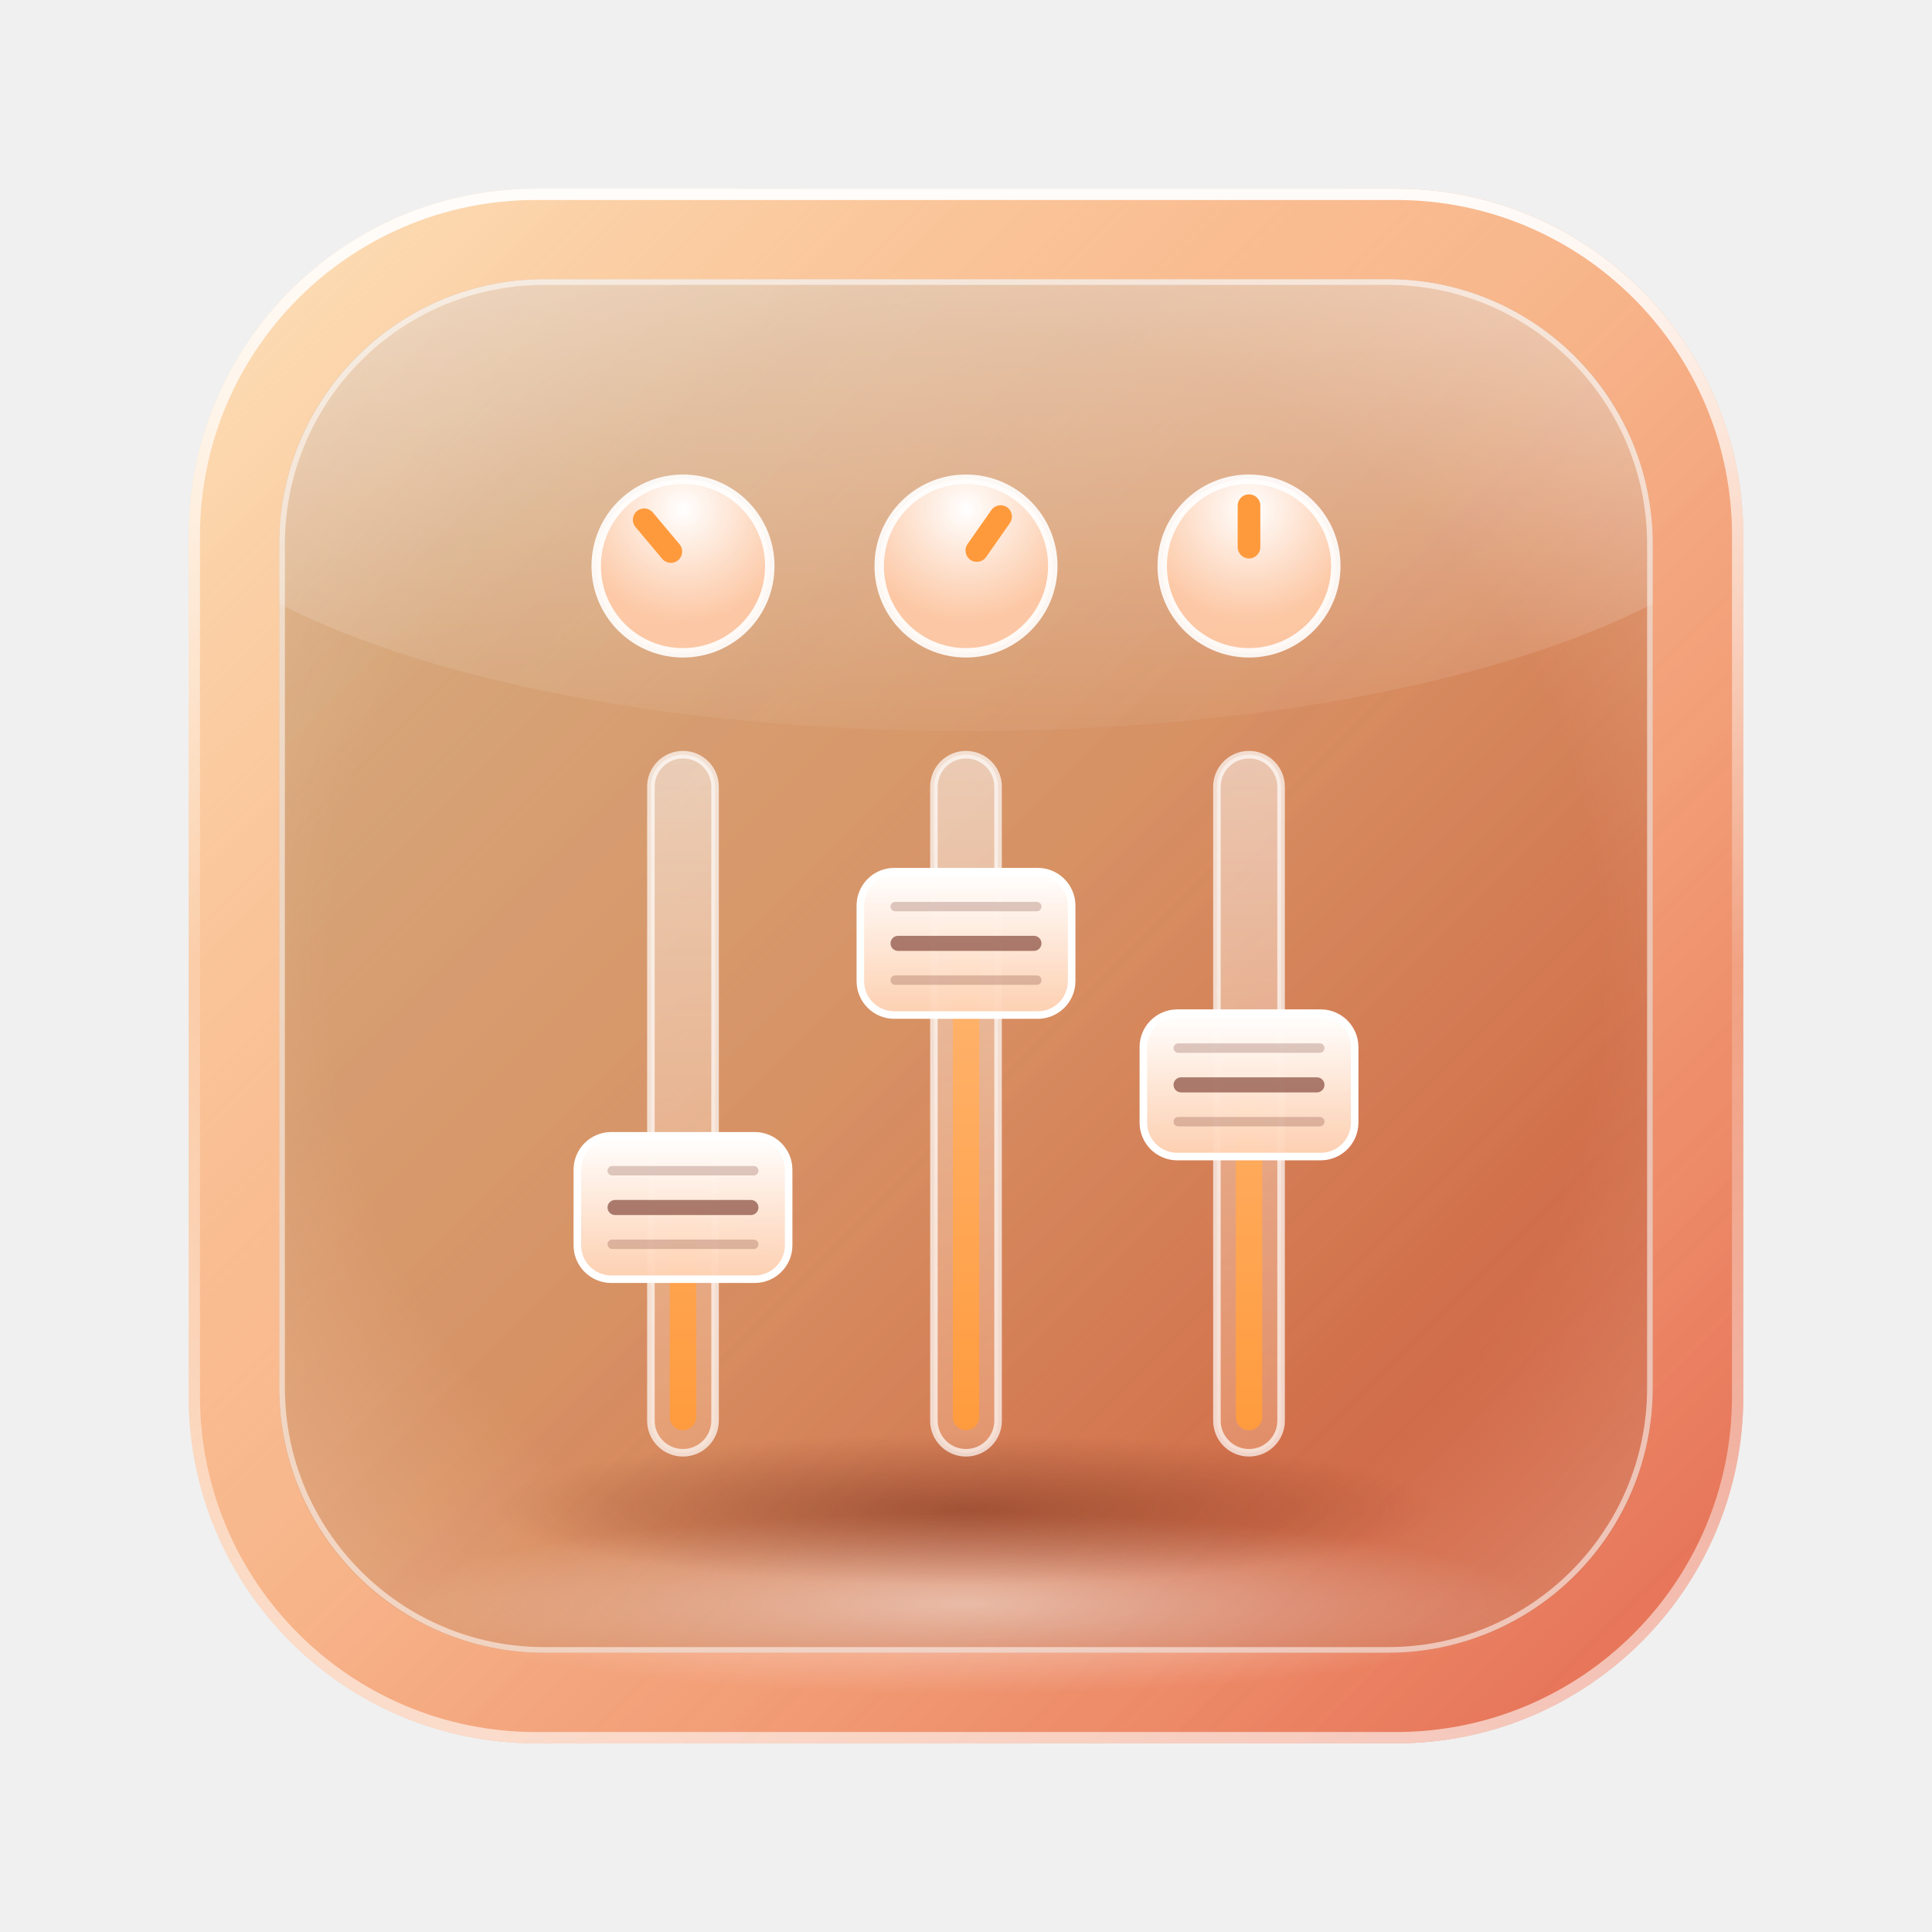
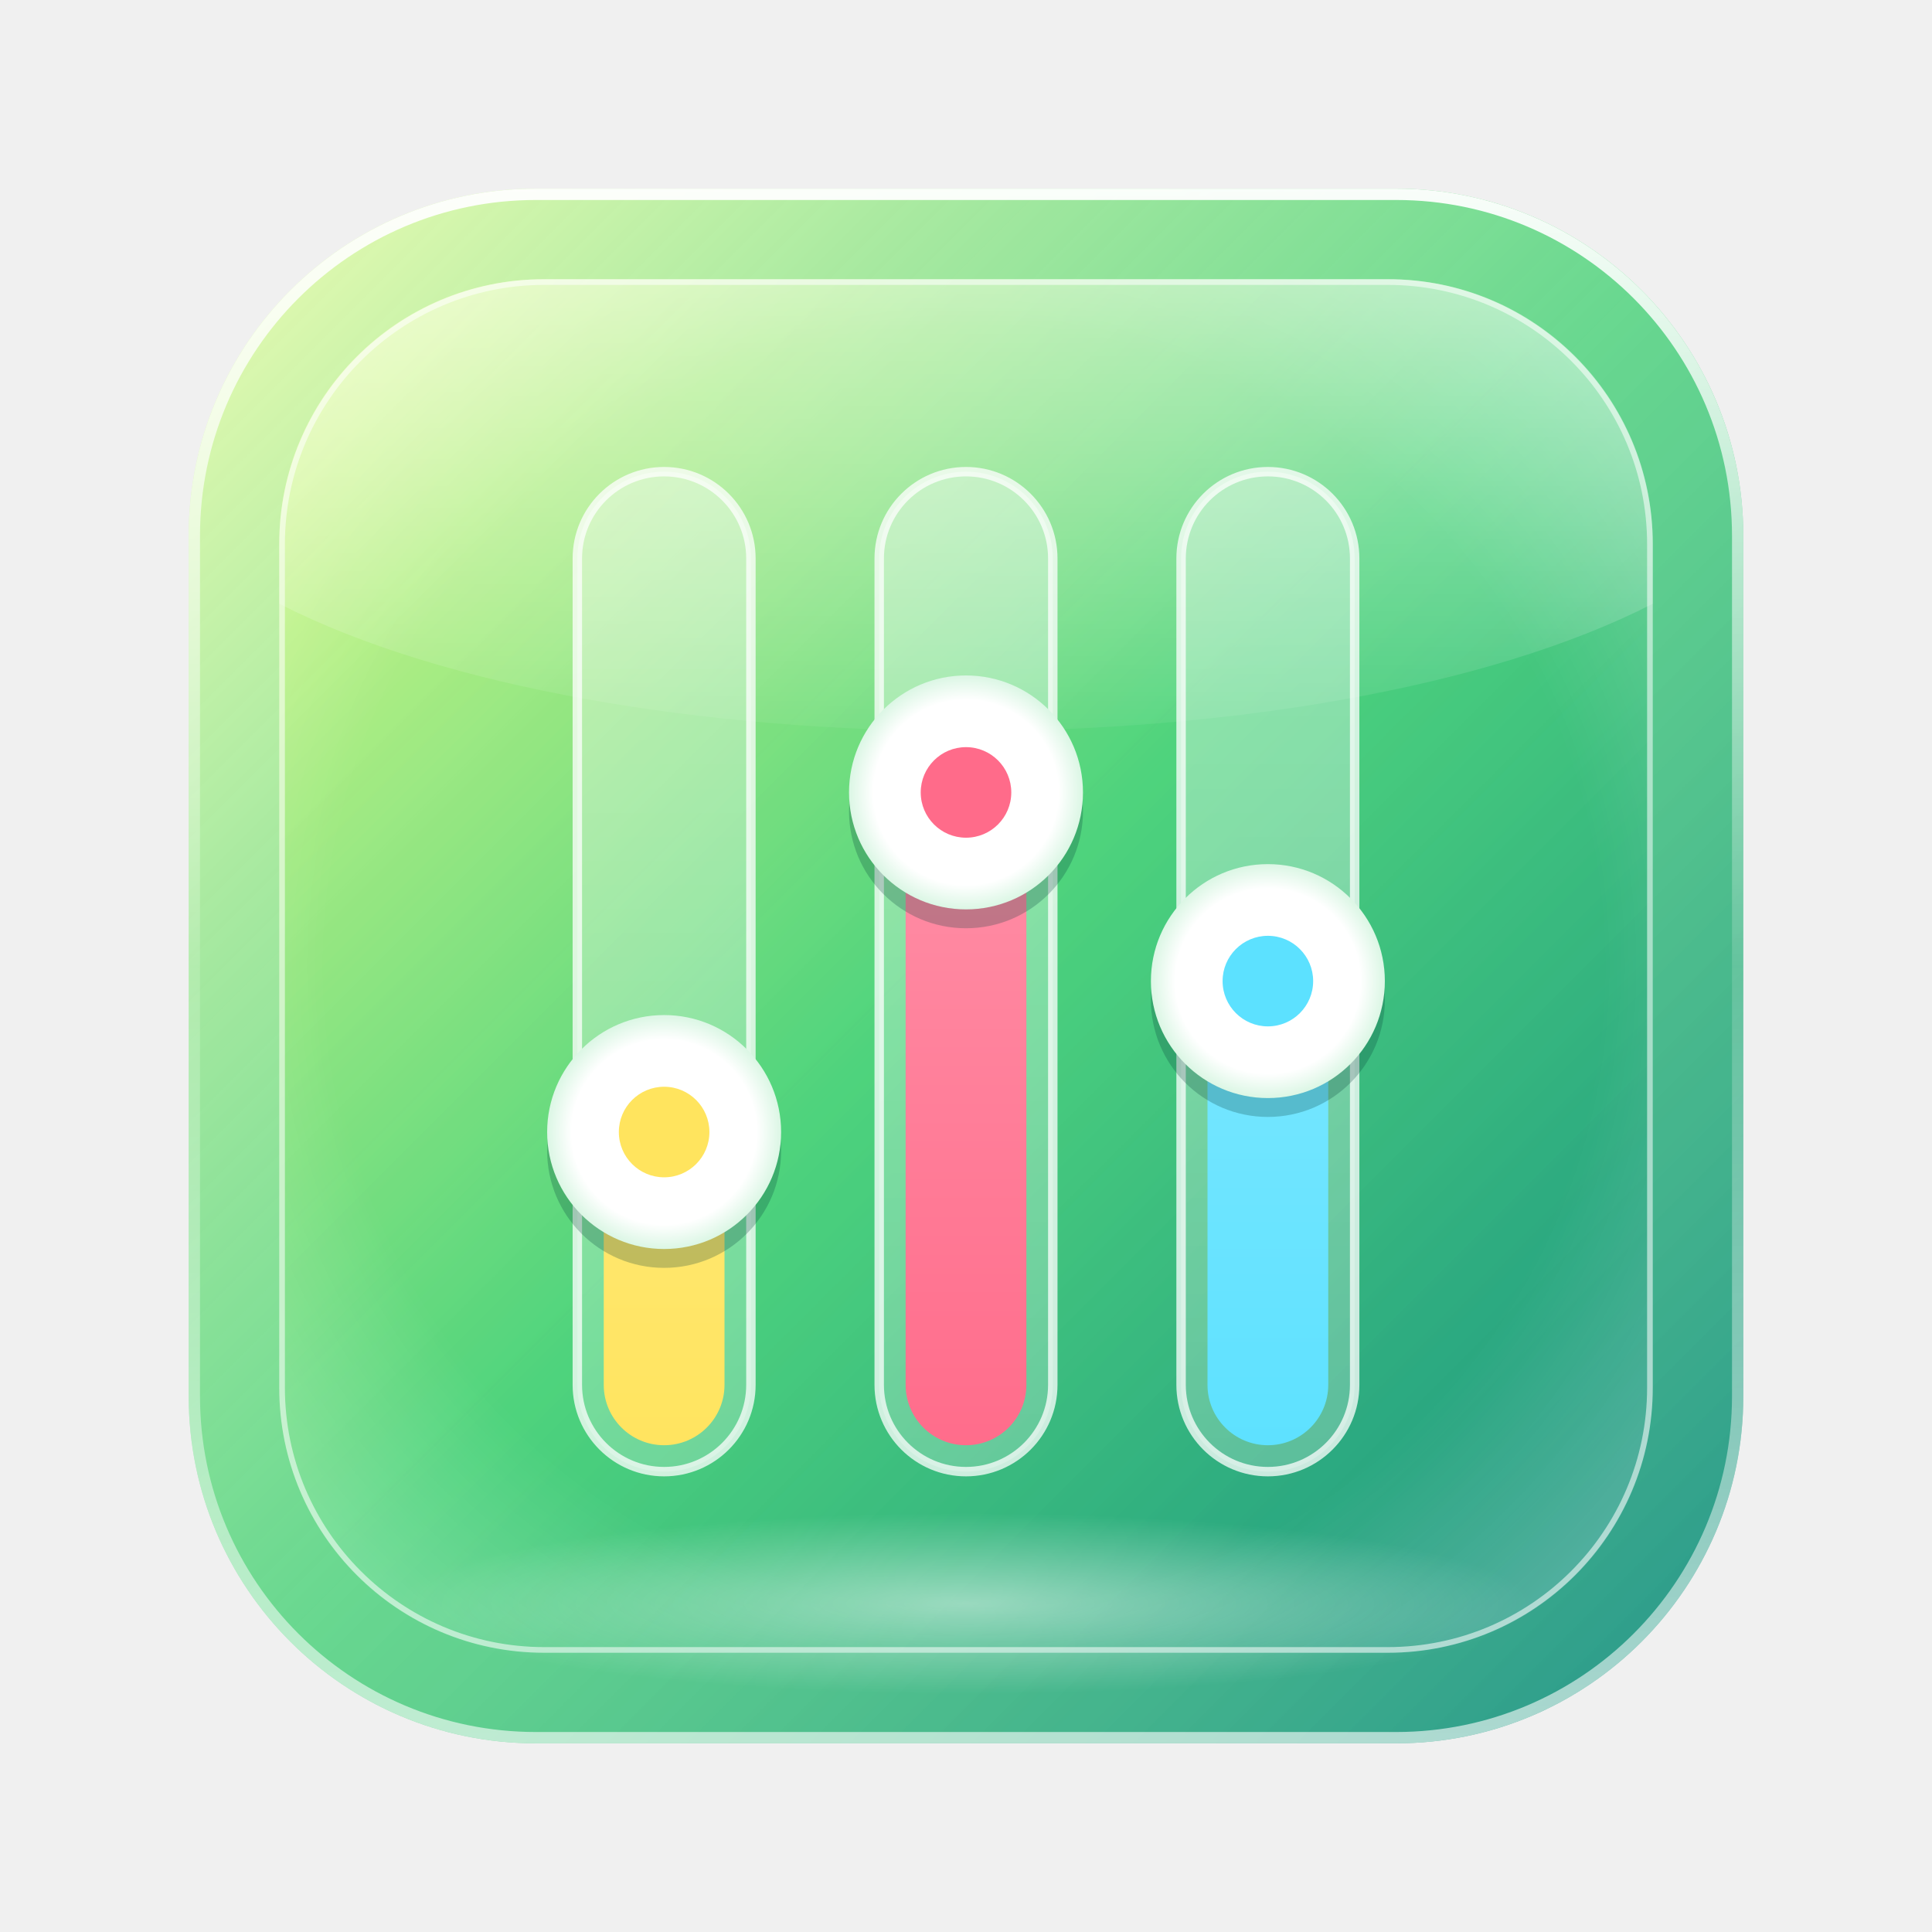
<svg xmlns="http://www.w3.org/2000/svg" width="512" height="512" viewBox="0 0 1024 1024" fill="none">
  <defs>
    <linearGradient id="rim" x1="100" y1="100" x2="924" y2="924" gradientUnits="userSpaceOnUse">
-       <stop offset="0" stop-color="#FFE2B5" stop-opacity="0.85" />
-       <stop offset="0.45" stop-color="#FF8A3C" stop-opacity="0.55" />
-       <stop offset="1" stop-color="#E0482A" stop-opacity="0.8" />
+       <stop offset="0" stop-color="#F1FFAE" stop-opacity="0.9" />
+       <stop offset="0.5" stop-color="#3CD070" stop-opacity="0.75" />
+       <stop offset="1" stop-color="#0F8A80" stop-opacity="0.9" />
    </linearGradient>
    <linearGradient id="rimHi" x1="0" y1="100" x2="0" y2="924" gradientUnits="userSpaceOnUse">
      <stop offset="0" stop-color="#FFFFFF" stop-opacity="0.95" />
      <stop offset="0.5" stop-color="#FFFFFF" stop-opacity="0.15" />
      <stop offset="1" stop-color="#FFFFFF" stop-opacity="0.6" />
    </linearGradient>
    <linearGradient id="well" x1="148" y1="148" x2="876" y2="876" gradientUnits="userSpaceOnUse">
-       <stop offset="0" stop-color="#FFC46B" stop-opacity="0.14" />
-       <stop offset="0.5" stop-color="#FF8A3C" stop-opacity="0.24" />
-       <stop offset="1" stop-color="#E0482A" stop-opacity="0.4" />
+       <stop offset="0" stop-color="#E6FF6B" stop-opacity="0.55" />
+       <stop offset="0.5" stop-color="#3CD070" stop-opacity="0.6" />
+       <stop offset="1" stop-color="#0F8A80" stop-opacity="0.7" />
    </linearGradient>
    <radialGradient id="edgeGlow" cx="512" cy="512" r="520" gradientUnits="userSpaceOnUse">
-       <stop offset="0.65" stop-color="#FFD0B1" stop-opacity="0" />
-       <stop offset="1" stop-color="#FFD0B1" stop-opacity="0.45" />
+       <stop offset="0.65" stop-color="#FFFFFF" stop-opacity="0" />
+       <stop offset="1" stop-color="#FFFFFF" stop-opacity="0.35" />
    </radialGradient>
    <linearGradient id="gloss" x1="0" y1="148" x2="0" y2="420" gradientUnits="userSpaceOnUse">
-       <stop offset="0" stop-color="#FFFFFF" stop-opacity="0.4" />
+       <stop offset="0" stop-color="#FFFFFF" stop-opacity="0.45" />
      <stop offset="1" stop-color="#FFFFFF" stop-opacity="0" />
    </linearGradient>
    <radialGradient id="pool" cx="512" cy="850" r="300" gradientUnits="userSpaceOnUse" gradientTransform="translate(0 850) scale(1 0.16) translate(0 -850)">
      <stop offset="0" stop-color="#FFFFFF" stop-opacity="0.5" />
      <stop offset="1" stop-color="#FFFFFF" stop-opacity="0" />
    </radialGradient>
-     <radialGradient id="drop" cx="512" cy="800" r="250" gradientUnits="userSpaceOnUse" gradientTransform="translate(0 800) scale(1 0.16) translate(0 -800)">
-       <stop offset="0" stop-color="#652013" stop-opacity="0.45" />
-       <stop offset="1" stop-color="#652013" stop-opacity="0" />
-     </radialGradient>
-     <linearGradient id="slot" x1="0" y1="400" x2="0" y2="770" gradientUnits="userSpaceOnUse">
-       <stop offset="0" stop-color="#FFFFFF" stop-opacity="0.5" />
-       <stop offset="1" stop-color="#FFC59E" stop-opacity="0.35" />
+     <linearGradient id="track" x1="0" y1="260" x2="0" y2="780" gradientUnits="userSpaceOnUse">
+       <stop offset="0" stop-color="#FFFFFF" stop-opacity="0.38" />
+       <stop offset="1" stop-color="#FFFFFF" stop-opacity="0.22" />
    </linearGradient>
-     <linearGradient id="lvl" x1="0" y1="420" x2="0" y2="770" gradientUnits="userSpaceOnUse">
-       <stop offset="0" stop-color="#FFBD80" stop-opacity="1" />
-       <stop offset="1" stop-color="#FF9A3C" stop-opacity="1" />
+     <linearGradient id="bar0" x1="0" y1="260" x2="0" y2="780" gradientUnits="userSpaceOnUse">
+       <stop offset="0" stop-color="#FFED96" stop-opacity="1" />
+       <stop offset="1" stop-color="#FFE45E" stop-opacity="1" />
    </linearGradient>
-     <linearGradient id="cap" x1="0" y1="0" x2="0" y2="1" gradientUnits="objectBoundingBox">
+     <linearGradient id="bar1" x1="0" y1="260" x2="0" y2="780" gradientUnits="userSpaceOnUse">
+       <stop offset="0" stop-color="#FF9FB3" stop-opacity="1" />
+       <stop offset="1" stop-color="#FF6B8A" stop-opacity="1" />
+     </linearGradient>
+     <linearGradient id="bar2" x1="0" y1="260" x2="0" y2="780" gradientUnits="userSpaceOnUse">
+       <stop offset="0" stop-color="#95ECFF" stop-opacity="1" />
+       <stop offset="1" stop-color="#5CE1FF" stop-opacity="1" />
+     </linearGradient>
+     <radialGradient id="cap" cx="512" cy="480" r="70" gradientUnits="userSpaceOnUse">
      <stop offset="0" stop-color="#FFFFFF" stop-opacity="1" />
-       <stop offset="1" stop-color="#FFD3B5" stop-opacity="0.95" />
-     </linearGradient>
-     <radialGradient id="knob" cx="512" cy="270" r="60" gradientUnits="userSpaceOnUse">
-       <stop offset="0" stop-color="#FFFFFF" stop-opacity="1" />
-       <stop offset="1" stop-color="#FFCAA7" stop-opacity="0.92" />
+       <stop offset="0.7" stop-color="#FFFFFF" stop-opacity="1" />
+       <stop offset="1" stop-color="#C5F1D4" stop-opacity="1" />
    </radialGradient>
  </defs>
  <rect x="100" y="100" width="824" height="824" rx="184" fill="url(#rim)" />
  <rect x="103" y="103" width="818" height="818" rx="181" stroke="url(#rimHi)" stroke-width="6" />
-   <rect x="148" y="148" width="728" height="728" rx="140" fill="#000000" fill-opacity="0.18" />
  <rect x="148" y="148" width="728" height="728" rx="140" fill="url(#well)" />
  <rect x="148" y="148" width="728" height="728" rx="140" fill="url(#edgeGlow)" />
  <path d="M148 288A140 140 0 0 1 288 148H736A140 140 0 0 1 876 288V320C700 410 324 410 148 320Z" fill="url(#gloss)" />
  <ellipse cx="512" cy="850" rx="300" ry="48" fill="url(#pool)" />
  <rect x="149.5" y="149.5" width="725" height="725" rx="139" stroke="#FFFFFF" stroke-opacity="0.55" stroke-width="3" />
-   <ellipse cx="512" cy="800" rx="250" ry="40" fill="url(#drop)" />
-   <g transform="translate(-150 0)">
-     <circle cx="512" cy="300" r="46" fill="url(#knob)" />
-     <circle cx="512" cy="300" r="46" stroke="#FFFFFF" stroke-opacity="0.9" stroke-width="5" />
+   <rect x="306" y="250" width="92" height="530" rx="46" fill="url(#track)" stroke="#FFFFFF" stroke-opacity="0.75" stroke-width="5" />
+   <rect x="320" y="600" width="64" height="166" rx="32" fill="url(#bar0)" />
+   <g transform="translate(-160 120)">
+     <circle cx="512" cy="480" r="62" fill="#073E3A" fill-opacity="0.25" transform="translate(0 10)" />
+     <circle cx="512" cy="480" r="62" fill="url(#cap)" />
+     <circle cx="512" cy="480" r="24" fill="#FFE45E" />
  </g>
-   <rect x="356" y="262" width="12" height="34" rx="6" fill="#FF9A3C" transform="rotate(-40 362 300)" />
-   <rect x="345" y="400" width="34" height="370" rx="17" fill="url(#slot)" stroke="#FFFFFF" stroke-opacity="0.7" stroke-width="4" />
-   <rect x="355" y="640" width="14" height="118" rx="7" fill="url(#lvl)" />
-   <rect x="306" y="602" width="112" height="76" rx="18" fill="url(#cap)" />
-   <rect x="306" y="602" width="112" height="76" rx="18" stroke="#FFFFFF" stroke-width="4" />
-   <rect x="322" y="636" width="80" height="8" rx="4" fill="#652013" fill-opacity="0.55" />
-   <rect x="322" y="618" width="80" height="5" rx="2.5" fill="#652013" fill-opacity="0.22" />
-   <rect x="322" y="657" width="80" height="5" rx="2.5" fill="#652013" fill-opacity="0.22" />
-   <g transform="translate(0 0)">
-     <circle cx="512" cy="300" r="46" fill="url(#knob)" />
-     <circle cx="512" cy="300" r="46" stroke="#FFFFFF" stroke-opacity="0.9" stroke-width="5" />
+   <rect x="466" y="250" width="92" height="530" rx="46" fill="url(#track)" stroke="#FFFFFF" stroke-opacity="0.75" stroke-width="5" />
+   <rect x="480" y="420" width="64" height="346" rx="32" fill="url(#bar1)" />
+   <g transform="translate(0 -60)">
+     <circle cx="512" cy="480" r="62" fill="#073E3A" fill-opacity="0.25" transform="translate(0 10)" />
+     <circle cx="512" cy="480" r="62" fill="url(#cap)" />
+     <circle cx="512" cy="480" r="24" fill="#FF6B8A" />
  </g>
-   <rect x="506" y="262" width="12" height="34" rx="6" fill="#FF9A3C" transform="rotate(35 512 300)" />
-   <rect x="495" y="400" width="34" height="370" rx="17" fill="url(#slot)" stroke="#FFFFFF" stroke-opacity="0.7" stroke-width="4" />
-   <rect x="505" y="500" width="14" height="258" rx="7" fill="url(#lvl)" />
-   <rect x="456" y="462" width="112" height="76" rx="18" fill="url(#cap)" />
-   <rect x="456" y="462" width="112" height="76" rx="18" stroke="#FFFFFF" stroke-width="4" />
-   <rect x="472" y="496" width="80" height="8" rx="4" fill="#652013" fill-opacity="0.55" />
-   <rect x="472" y="478" width="80" height="5" rx="2.5" fill="#652013" fill-opacity="0.22" />
-   <rect x="472" y="517" width="80" height="5" rx="2.5" fill="#652013" fill-opacity="0.22" />
-   <g transform="translate(150 0)">
-     <circle cx="512" cy="300" r="46" fill="url(#knob)" />
-     <circle cx="512" cy="300" r="46" stroke="#FFFFFF" stroke-opacity="0.9" stroke-width="5" />
+   <rect x="626" y="250" width="92" height="530" rx="46" fill="url(#track)" stroke="#FFFFFF" stroke-opacity="0.75" stroke-width="5" />
+   <rect x="640" y="520" width="64" height="246" rx="32" fill="url(#bar2)" />
+   <g transform="translate(160 40)">
+     <circle cx="512" cy="480" r="62" fill="#073E3A" fill-opacity="0.25" transform="translate(0 10)" />
+     <circle cx="512" cy="480" r="62" fill="url(#cap)" />
+     <circle cx="512" cy="480" r="24" fill="#5CE1FF" />
  </g>
-   <rect x="656" y="262" width="12" height="34" rx="6" fill="#FF9A3C" transform="rotate(0 662 300)" />
-   <rect x="645" y="400" width="34" height="370" rx="17" fill="url(#slot)" stroke="#FFFFFF" stroke-opacity="0.7" stroke-width="4" />
-   <rect x="655" y="575" width="14" height="183" rx="7" fill="url(#lvl)" />
-   <rect x="606" y="537" width="112" height="76" rx="18" fill="url(#cap)" />
-   <rect x="606" y="537" width="112" height="76" rx="18" stroke="#FFFFFF" stroke-width="4" />
-   <rect x="622" y="571" width="80" height="8" rx="4" fill="#652013" fill-opacity="0.55" />
-   <rect x="622" y="553" width="80" height="5" rx="2.5" fill="#652013" fill-opacity="0.22" />
-   <rect x="622" y="592" width="80" height="5" rx="2.5" fill="#652013" fill-opacity="0.22" />
</svg>
